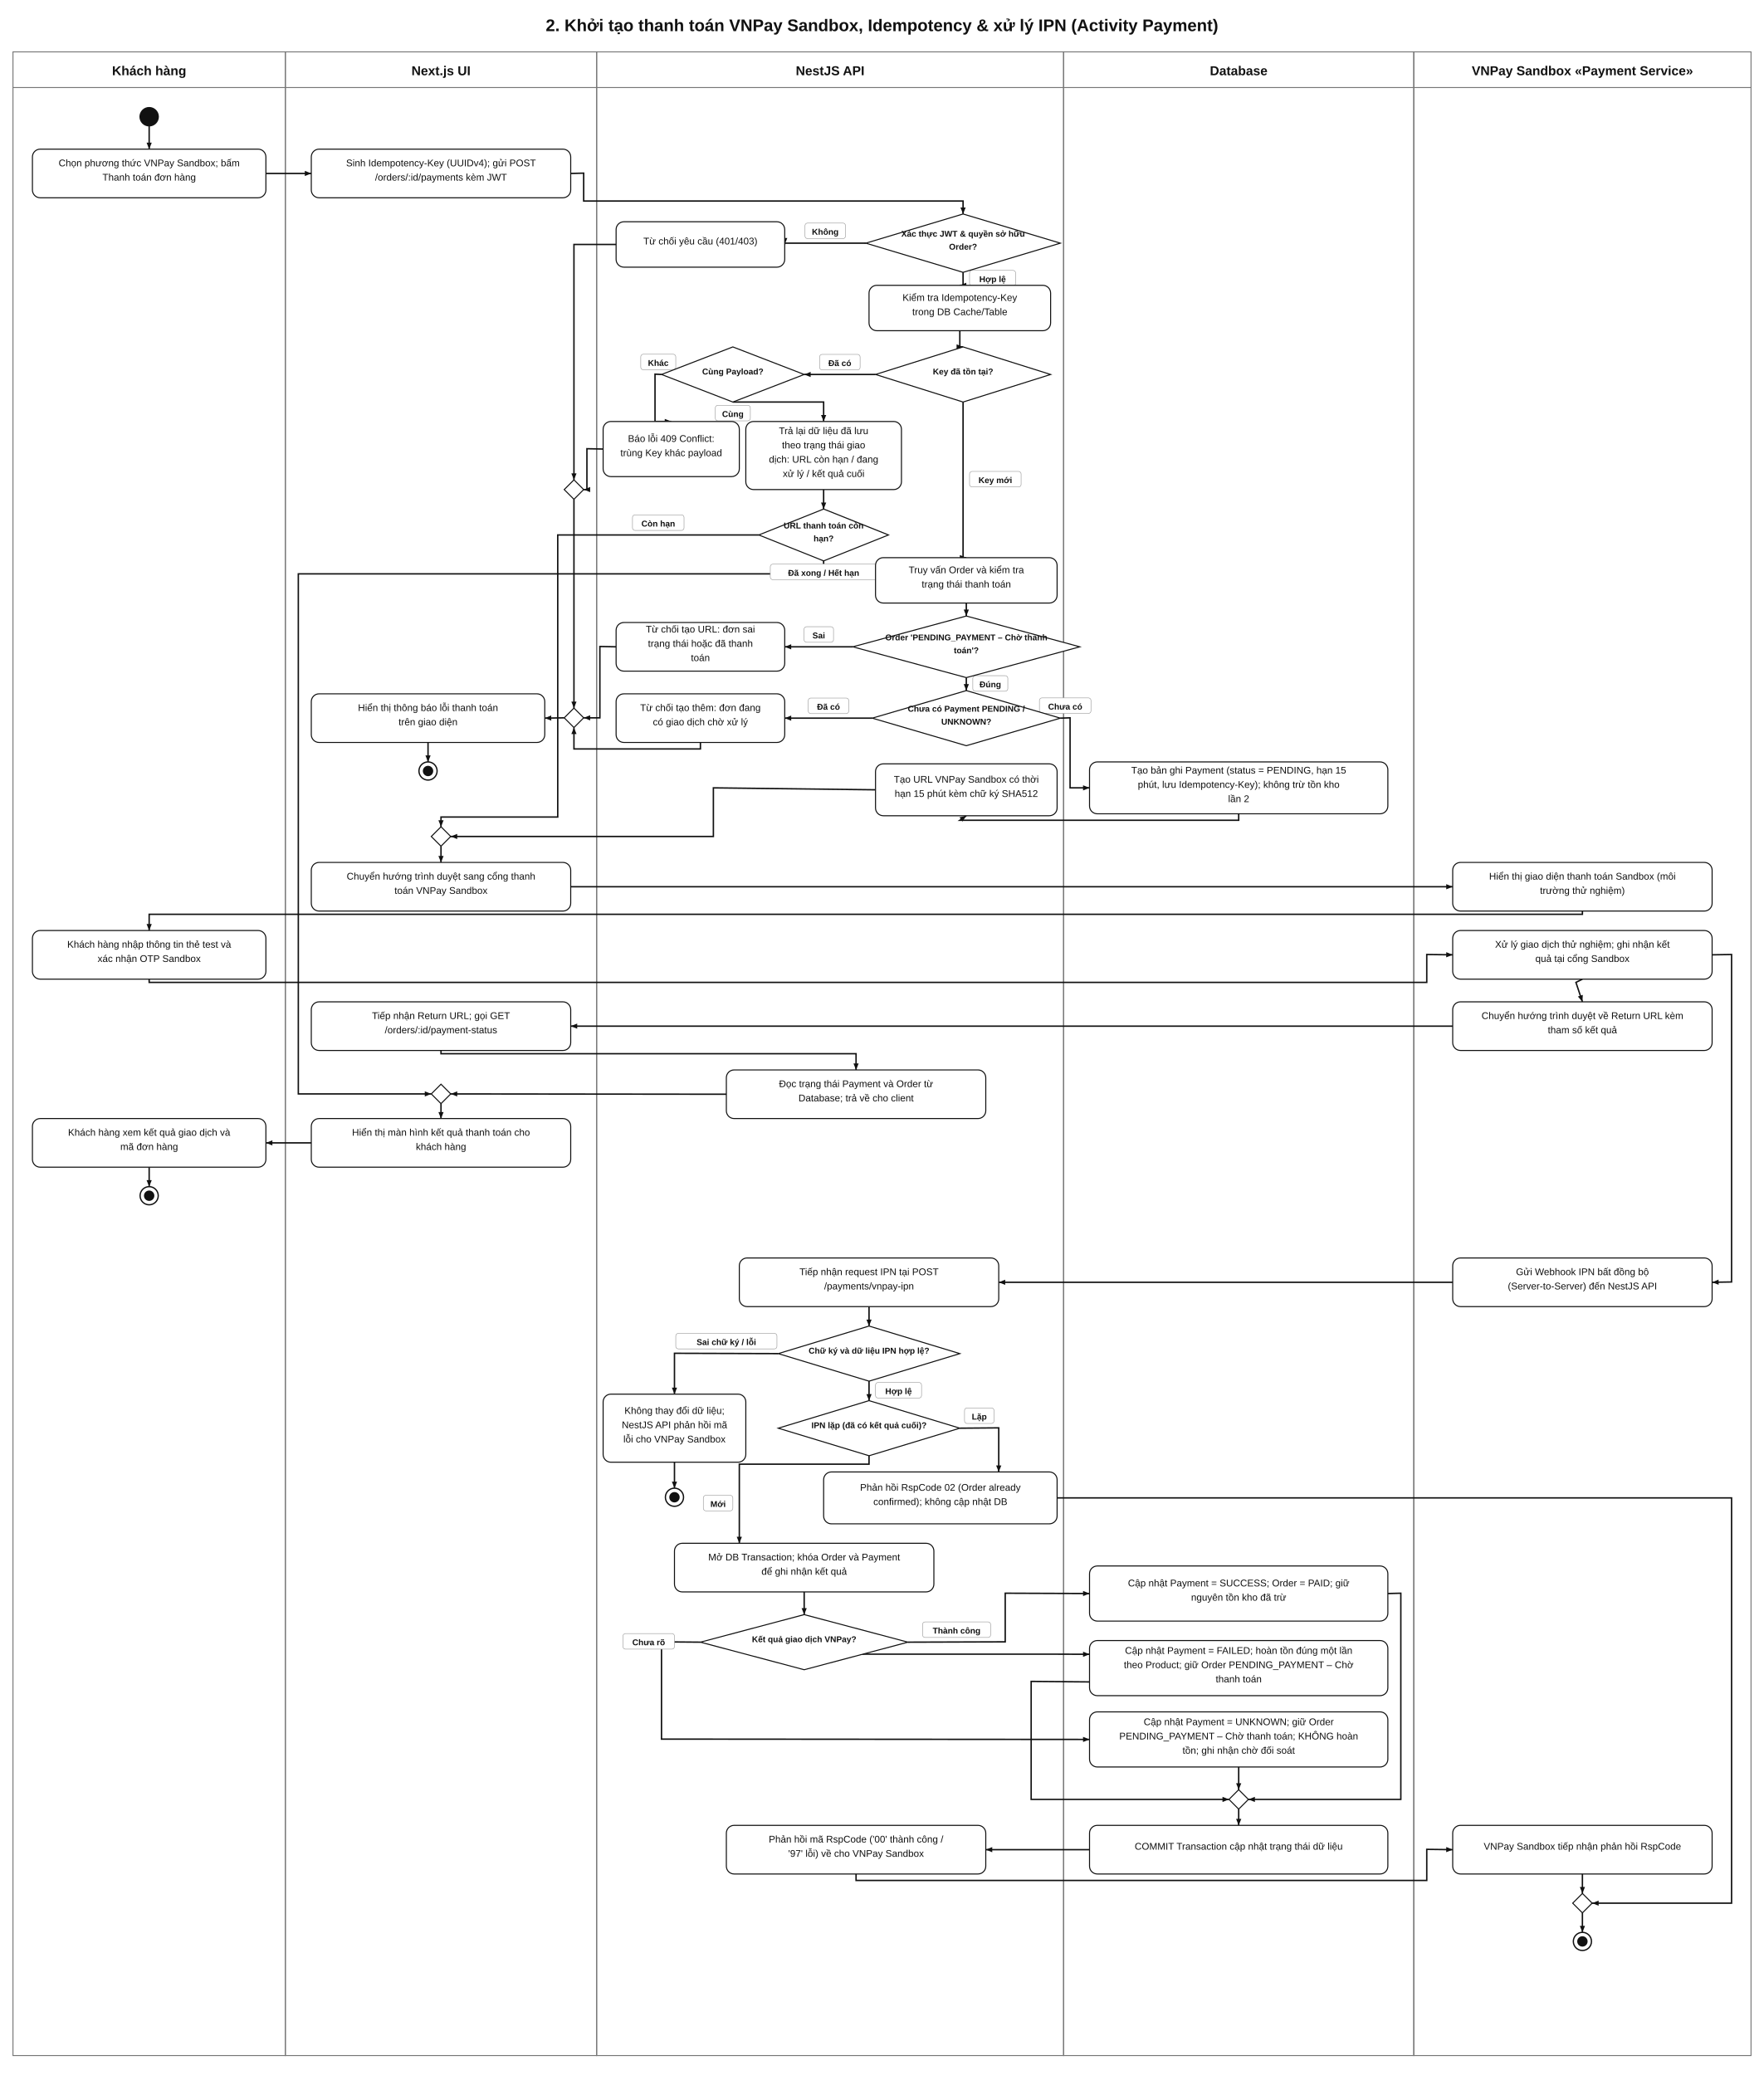
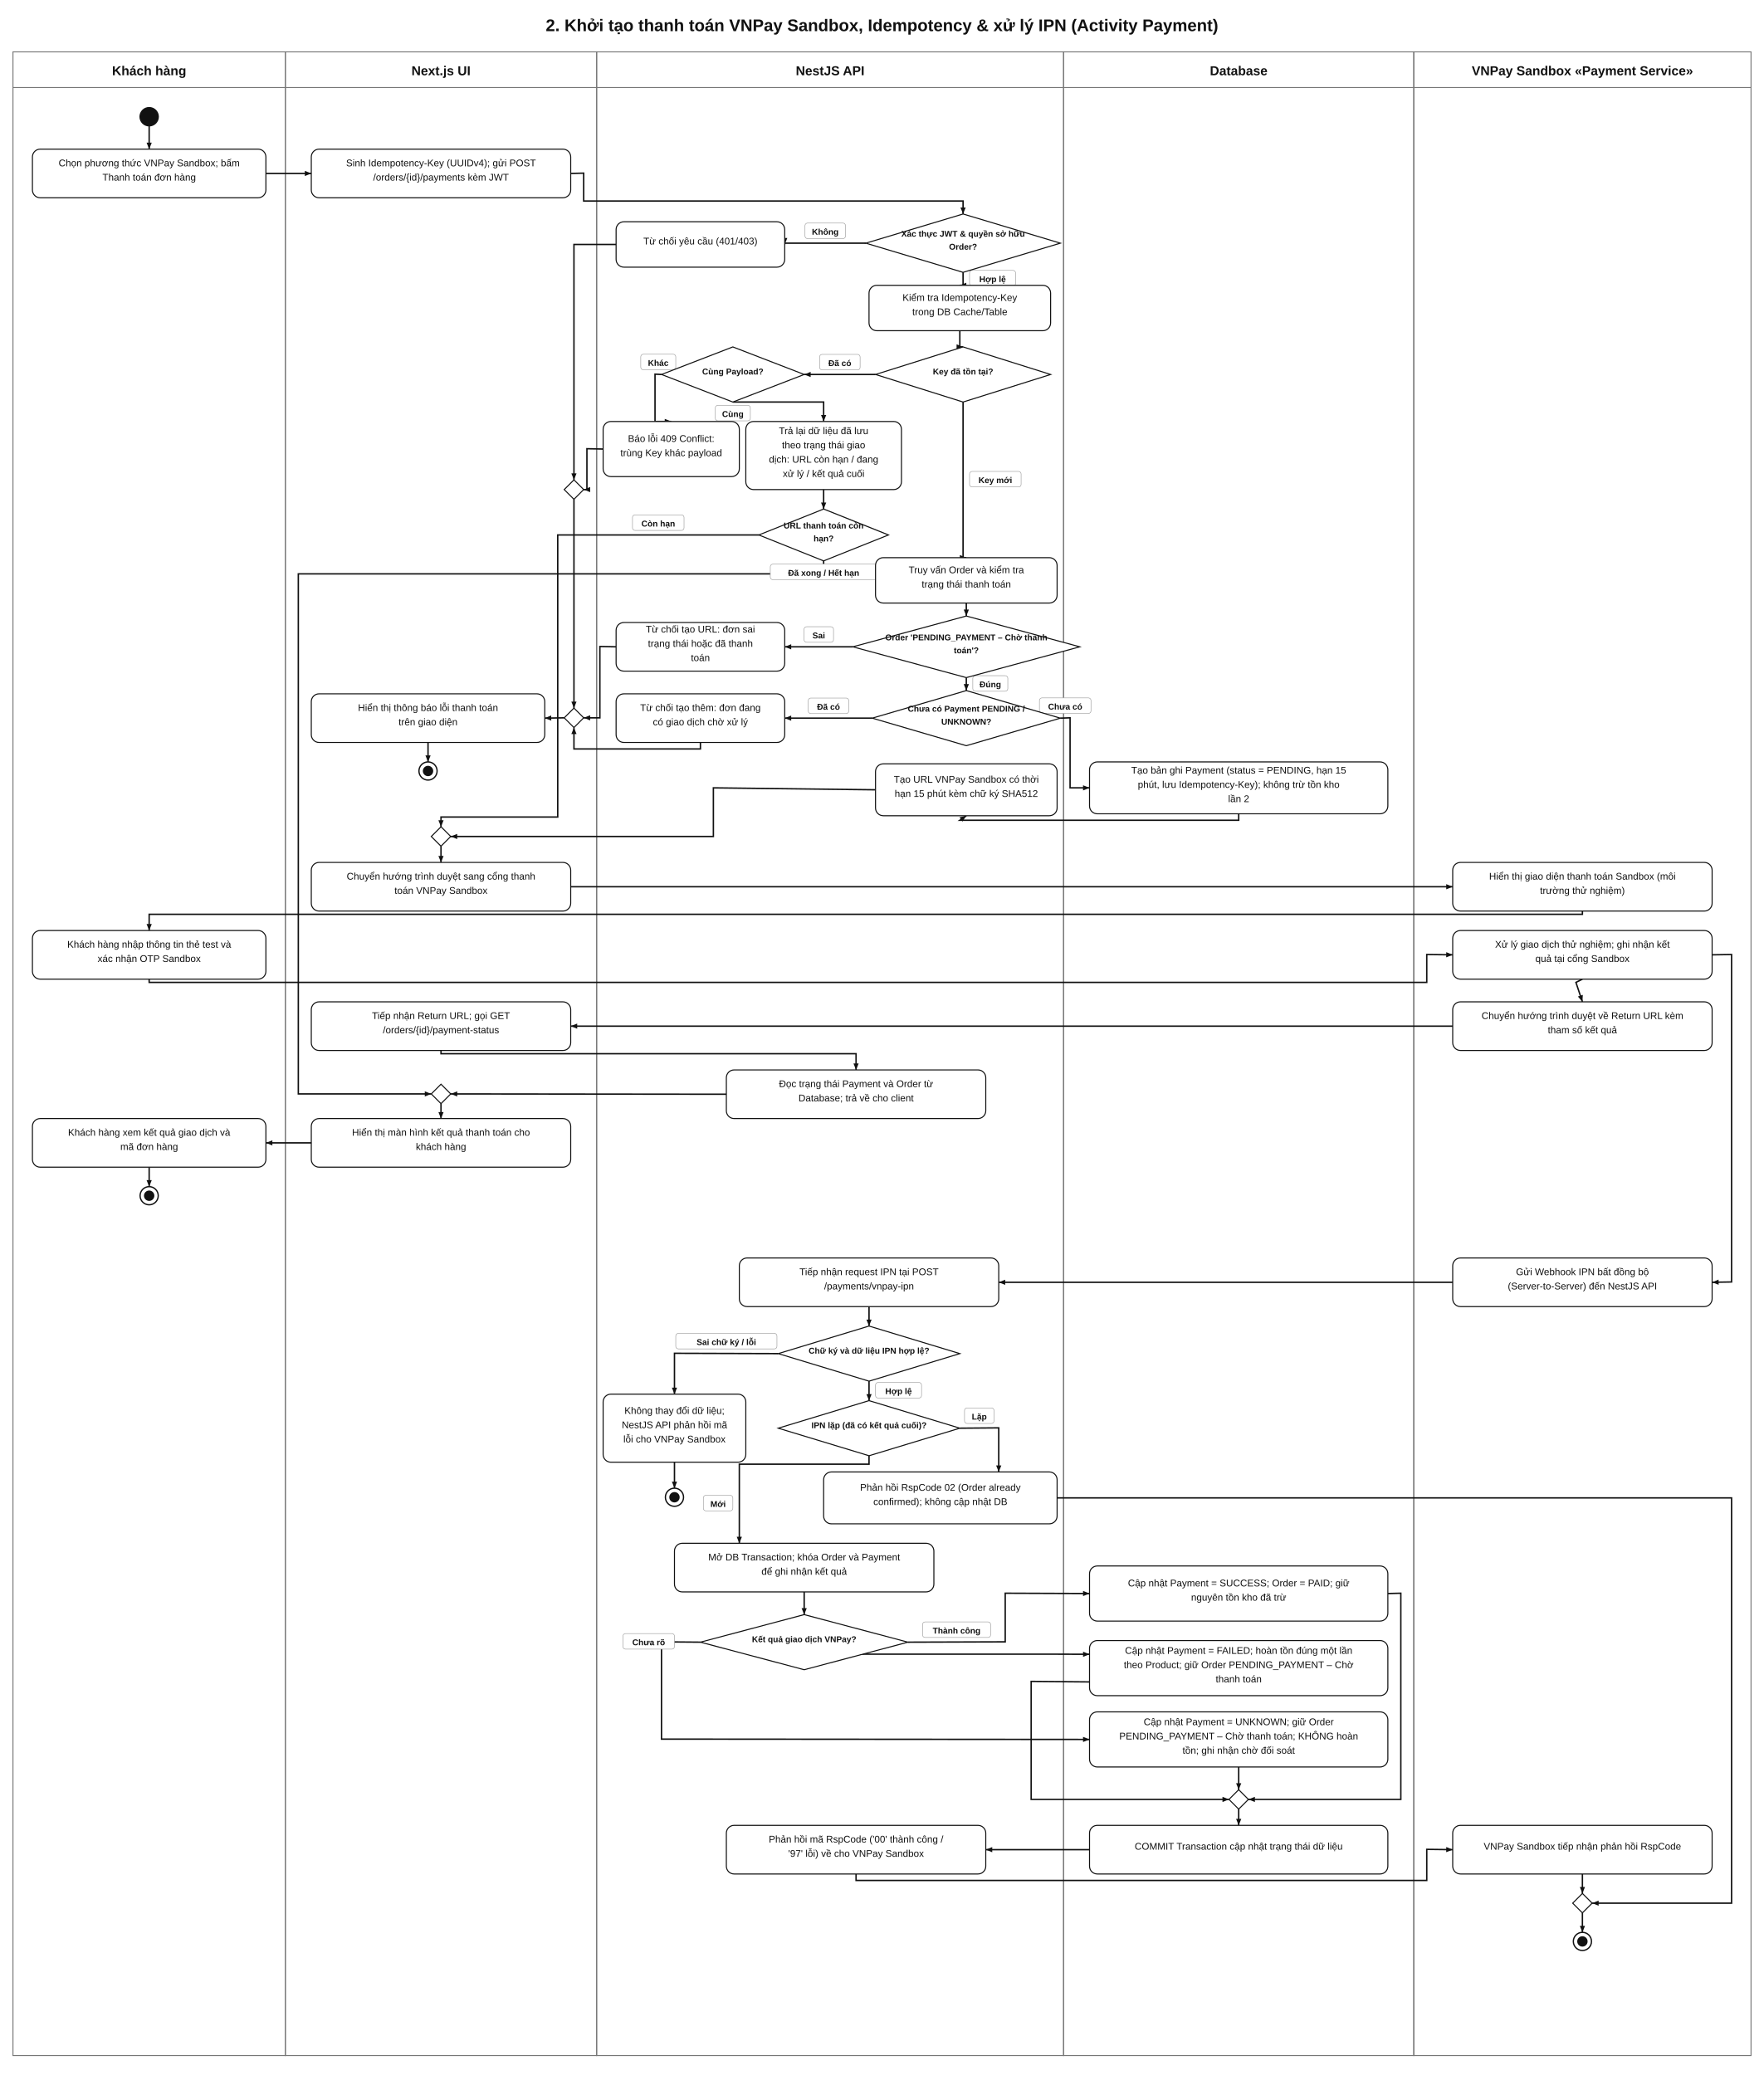
<svg xmlns="http://www.w3.org/2000/svg" width="2720" height="3200" viewBox="0 0 2720 3200" style="background:#ffffff;color-scheme:light">
  <defs>
    <marker id="arr" markerWidth="12" markerHeight="10" refX="11" refY="5" orient="auto" markerUnits="userSpaceOnUse">
      <path d="M1,1 L11,5 L1,9 Z" fill="#111111" />
    </marker>
  </defs>
  <rect width="2720" height="3200" fill="#ffffff" />
  <text x="1360.0" y="48" fill="#111111" font-family="Arial" font-size="26" font-weight="700" text-anchor="middle">2. Khởi tạo thanh toán VNPay Sandbox, Idempotency &amp; xử lý IPN (Activity Payment)</text>
  <rect x="20" y="80" width="420" height="3090" fill="none" stroke="#777777" stroke-width="1.5" />
  <line x1="20" y1="135" x2="440" y2="135" stroke="#777777" stroke-width="1.5" />
  <text x="230.0" y="116" fill="#111111" font-family="Arial" font-size="20" font-weight="700" text-anchor="middle">Khách hàng</text>
  <rect x="440" y="80" width="480" height="3090" fill="none" stroke="#777777" stroke-width="1.5" />
  <line x1="440" y1="135" x2="920" y2="135" stroke="#777777" stroke-width="1.5" />
  <text x="680.0" y="116" fill="#111111" font-family="Arial" font-size="20" font-weight="700" text-anchor="middle">Next.js UI</text>
  <rect x="920" y="80" width="720" height="3090" fill="none" stroke="#777777" stroke-width="1.5" />
  <line x1="920" y1="135" x2="1640" y2="135" stroke="#777777" stroke-width="1.5" />
  <text x="1280.0" y="116" fill="#111111" font-family="Arial" font-size="20" font-weight="700" text-anchor="middle">NestJS API</text>
  <rect x="1640" y="80" width="540" height="3090" fill="none" stroke="#777777" stroke-width="1.5" />
  <line x1="1640" y1="135" x2="2180" y2="135" stroke="#777777" stroke-width="1.5" />
  <text x="1910.0" y="116" fill="#111111" font-family="Arial" font-size="20" font-weight="700" text-anchor="middle">Database</text>
  <rect x="2180" y="80" width="520" height="3090" fill="none" stroke="#777777" stroke-width="1.5" />
  <line x1="2180" y1="135" x2="2700" y2="135" stroke="#777777" stroke-width="1.5" />
  <text x="2440.0" y="116" fill="#111111" font-family="Arial" font-size="20" font-weight="700" text-anchor="middle">VNPay Sandbox «Payment Service»</text>
  <polyline points="230.0,194.0 230.0,230.0" stroke="#111111" stroke-width="2.2" fill="none" marker-end="url(#arr)" />
  <polyline points="410.0,267.5 480.0,267.5" stroke="#111111" stroke-width="2.2" fill="none" marker-end="url(#arr)" />
  <polyline points="880.0,267.5 900.0,267.0 900.0,310.0 1485.0,310.0 1485.0,330.0" stroke="#111111" stroke-width="2.2" fill="none" marker-end="url(#arr)" />
  <polyline points="1485.0,420.0 1485.0,440.0 1480.0,440.0" stroke="#111111" stroke-width="2.2" fill="none" marker-end="url(#arr)" />
  <rect x="1495.0" y="417.0" width="71.0" height="24" fill="#ffffff" stroke="#999999" stroke-width="0.8" rx="4" />
  <text x="1530.5" y="435.0" fill="#111111" font-family="Arial" font-size="13" font-weight="600" text-anchor="middle">Hợp lệ</text>
  <polyline points="1335.0,375.0 1210.0,375.0 1210.0,377.0" stroke="#111111" stroke-width="2.2" fill="none" marker-end="url(#arr)" />
  <rect x="1241.25" y="344.0" width="62.5" height="24" fill="#ffffff" stroke="#999999" stroke-width="0.8" rx="4" />
  <text x="1272.5" y="362.0" fill="#111111" font-family="Arial" font-size="13" font-weight="600" text-anchor="middle">Không</text>
  <polyline points="950.0,377.0 885.0,377.0 885.0,740.0" stroke="#111111" stroke-width="2.2" fill="none" marker-end="url(#arr)" />
  <polyline points="1480.0,510.0 1480.0,535.0 1485.0,535.0" stroke="#111111" stroke-width="2.2" fill="none" marker-end="url(#arr)" />
  <polyline points="1350.0,577.5 1240.0,577.5" stroke="#111111" stroke-width="2.2" fill="none" marker-end="url(#arr)" />
  <rect x="1263.75" y="546.5" width="62.5" height="24" fill="#ffffff" stroke="#999999" stroke-width="0.8" rx="4" />
  <text x="1295.0" y="564.5" fill="#111111" font-family="Arial" font-size="13" font-weight="600" text-anchor="middle">Đã có</text>
  <polyline points="1020.0,577.5 1010.0,577.0 1010.0,650.0 1035.0,650.0" stroke="#111111" stroke-width="2.2" fill="none" marker-end="url(#arr)" />
  <rect x="988.0" y="546.25" width="54.0" height="24" fill="#ffffff" stroke="#999999" stroke-width="0.8" rx="4" />
  <text x="1015.0" y="564.25" fill="#111111" font-family="Arial" font-size="13" font-weight="600" text-anchor="middle">Khác</text>
  <polyline points="930.0,692.5 905.0,692.0 905.0,755.0 900.0,755.0" stroke="#111111" stroke-width="2.2" fill="none" marker-end="url(#arr)" />
  <polyline points="885.0,770.0 885.0,1092.0" stroke="#111111" stroke-width="2.2" fill="none" marker-end="url(#arr)" />
  <polyline points="1130.0,620.0 1130.0,620.0 1270.0,620.0 1270.0,650.0 1270.0,650.0" stroke="#111111" stroke-width="2.2" fill="none" marker-end="url(#arr)" />
  <rect x="1103.0" y="625.0" width="54.0" height="24" fill="#ffffff" stroke="#999999" stroke-width="0.8" rx="4" />
  <text x="1130.0" y="643.0" fill="#111111" font-family="Arial" font-size="13" font-weight="600" text-anchor="middle">Cùng</text>
  <polyline points="1270.0,755.0 1270.0,785.0" stroke="#111111" stroke-width="2.2" fill="none" marker-end="url(#arr)" />
  <polyline points="1170.0,825.0 860.0,825.0 860.0,1260.0 680.0,1260.0 680.0,1275.0" stroke="#111111" stroke-width="2.2" fill="none" marker-end="url(#arr)" />
  <rect x="975.25" y="794.0" width="79.5" height="24" fill="#ffffff" stroke="#999999" stroke-width="0.8" rx="4" />
  <text x="1015.0" y="812.0" fill="#111111" font-family="Arial" font-size="13" font-weight="600" text-anchor="middle">Còn hạn</text>
  <polyline points="1270.0,865.0 1270.0,865.0 1270.0,885.0 460.0,885.0 460.0,1687.0 665.0,1687.0" stroke="#111111" stroke-width="2.2" fill="none" marker-end="url(#arr)" />
  <rect x="1187.75" y="870.0" width="164.5" height="24" fill="#ffffff" stroke="#999999" stroke-width="0.8" rx="4" />
  <text x="1270.0" y="888.0" fill="#111111" font-family="Arial" font-size="13" font-weight="600" text-anchor="middle">Đã xong / Hết hạn</text>
  <polyline points="1485.0,620.0 1485.0,860.0 1490.0,860.0" stroke="#111111" stroke-width="2.2" fill="none" marker-end="url(#arr)" />
  <rect x="1495.0" y="727.0" width="79.5" height="24" fill="#ffffff" stroke="#999999" stroke-width="0.8" rx="4" />
  <text x="1534.75" y="745.0" fill="#111111" font-family="Arial" font-size="13" font-weight="600" text-anchor="middle">Key mới</text>
  <polyline points="1490.0,930.0 1490.0,950.0" stroke="#111111" stroke-width="2.2" fill="none" marker-end="url(#arr)" />
  <polyline points="1490.0,1045.0 1490.0,1065.0" stroke="#111111" stroke-width="2.2" fill="none" marker-end="url(#arr)" />
  <rect x="1500.0" y="1042.0" width="54.0" height="24" fill="#ffffff" stroke="#999999" stroke-width="0.8" rx="4" />
  <text x="1527.0" y="1060.0" fill="#111111" font-family="Arial" font-size="13" font-weight="600" text-anchor="middle">Đúng</text>
  <polyline points="1315.0,997.5 1210.0,997.5" stroke="#111111" stroke-width="2.2" fill="none" marker-end="url(#arr)" />
  <rect x="1239.75" y="966.5" width="45.5" height="24" fill="#ffffff" stroke="#999999" stroke-width="0.8" rx="4" />
  <text x="1262.5" y="984.5" fill="#111111" font-family="Arial" font-size="13" font-weight="600" text-anchor="middle">Sai</text>
  <polyline points="950.0,997.5 925.0,997.0 925.0,1107.0 900.0,1107.0" stroke="#111111" stroke-width="2.2" fill="none" marker-end="url(#arr)" />
  <polyline points="1635.0,1107.5 1650.0,1107.0 1650.0,1215.0 1680.0,1215.0" stroke="#111111" stroke-width="2.2" fill="none" marker-end="url(#arr)" />
  <rect x="1602.75" y="1076.25" width="79.5" height="24" fill="#ffffff" stroke="#999999" stroke-width="0.8" rx="4" />
  <text x="1642.5" y="1094.25" fill="#111111" font-family="Arial" font-size="13" font-weight="600" text-anchor="middle">Chưa có</text>
  <polyline points="1345.0,1107.5 1210.0,1107.5" stroke="#111111" stroke-width="2.2" fill="none" marker-end="url(#arr)" />
  <rect x="1246.25" y="1076.5" width="62.5" height="24" fill="#ffffff" stroke="#999999" stroke-width="0.8" rx="4" />
  <text x="1277.5" y="1094.5" fill="#111111" font-family="Arial" font-size="13" font-weight="600" text-anchor="middle">Đã có</text>
  <polyline points="1080.0,1145.0 1080.0,1155.0 885.0,1155.0 885.0,1122.0" stroke="#111111" stroke-width="2.2" fill="none" marker-end="url(#arr)" />
  <polyline points="870.0,1107.0 840.0,1107.5" stroke="#111111" stroke-width="2.2" fill="none" marker-end="url(#arr)" />
  <polyline points="660.0,1145.0 660.0,1175.0" stroke="#111111" stroke-width="2.2" fill="none" marker-end="url(#arr)" />
  <polyline points="1910.0,1255.0 1910.0,1265.0 1480.0,1265.0 1490.0,1258.0" stroke="#111111" stroke-width="2.2" fill="none" marker-end="url(#arr)" />
  <polyline points="1350.0,1218.0 1100.0,1215.0 1100.0,1290.0 695.0,1290.0" stroke="#111111" stroke-width="2.2" fill="none" marker-end="url(#arr)" />
  <polyline points="680.0,1305.0 680.0,1330.0" stroke="#111111" stroke-width="2.2" fill="none" marker-end="url(#arr)" />
  <polyline points="880.0,1367.5 2240.0,1367.5" stroke="#111111" stroke-width="2.2" fill="none" marker-end="url(#arr)" />
  <polyline points="2440.0,1405.0 2440.0,1410.0 230.0,1410.0 230.0,1435.0" stroke="#111111" stroke-width="2.2" fill="none" marker-end="url(#arr)" />
  <polyline points="230.0,1510.0 230.0,1515.0 2200.0,1515.0 2200.0,1472.0 2240.0,1472.5" stroke="#111111" stroke-width="2.2" fill="none" marker-end="url(#arr)" />
  <polyline points="2440.0,1510.0 2430.0,1515.0 2440.0,1545.0" stroke="#111111" stroke-width="2.2" fill="none" marker-end="url(#arr)" />
  <polyline points="2240.0,1582.5 880.0,1582.5" stroke="#111111" stroke-width="2.2" fill="none" marker-end="url(#arr)" />
  <polyline points="680.0,1620.0 680.0,1625.0 1320.0,1625.0 1320.0,1650.0" stroke="#111111" stroke-width="2.2" fill="none" marker-end="url(#arr)" />
  <polyline points="1120.0,1687.5 695.0,1687.0" stroke="#111111" stroke-width="2.2" fill="none" marker-end="url(#arr)" />
  <polyline points="680.0,1702.0 680.0,1725.0" stroke="#111111" stroke-width="2.2" fill="none" marker-end="url(#arr)" />
  <polyline points="480.0,1762.5 410.0,1762.5" stroke="#111111" stroke-width="2.2" fill="none" marker-end="url(#arr)" />
  <polyline points="230.0,1800.0 230.0,1830.0" stroke="#111111" stroke-width="2.2" fill="none" marker-end="url(#arr)" />
  <polyline points="2640.0,1472.5 2670.0,1472.0 2670.0,1977.0 2640.0,1977.5" stroke="#111111" stroke-width="2.2" fill="none" marker-end="url(#arr)" />
  <polyline points="2240.0,1977.5 1540.0,1977.5" stroke="#111111" stroke-width="2.2" fill="none" marker-end="url(#arr)" />
  <polyline points="1340.0,2015.0 1340.0,2045.0" stroke="#111111" stroke-width="2.2" fill="none" marker-end="url(#arr)" />
  <polyline points="1340.0,2130.0 1340.0,2160.0" stroke="#111111" stroke-width="2.2" fill="none" marker-end="url(#arr)" />
  <rect x="1350.0" y="2132.0" width="71.0" height="24" fill="#ffffff" stroke="#999999" stroke-width="0.8" rx="4" />
  <text x="1385.5" y="2150.0" fill="#111111" font-family="Arial" font-size="13" font-weight="600" text-anchor="middle">Hợp lệ</text>
  <polyline points="1200.0,2087.5 1040.0,2087.0 1040.0,2150.0" stroke="#111111" stroke-width="2.2" fill="none" marker-end="url(#arr)" />
  <rect x="1042.0" y="2056.25" width="156.0" height="24" fill="#ffffff" stroke="#999999" stroke-width="0.8" rx="4" />
  <text x="1120.0" y="2074.25" fill="#111111" font-family="Arial" font-size="13" font-weight="600" text-anchor="middle">Sai chữ ký / lỗi</text>
  <polyline points="1040.0,2255.0 1040.0,2295.0" stroke="#111111" stroke-width="2.2" fill="none" marker-end="url(#arr)" />
  <polyline points="1480.0,2202.5 1540.0,2202.0 1540.0,2270.0" stroke="#111111" stroke-width="2.2" fill="none" marker-end="url(#arr)" />
  <rect x="1487.25" y="2171.25" width="45.5" height="24" fill="#ffffff" stroke="#999999" stroke-width="0.8" rx="4" />
  <text x="1510.0" y="2189.25" fill="#111111" font-family="Arial" font-size="13" font-weight="600" text-anchor="middle">Lặp</text>
  <polyline points="1630.0,2310.0 2670.0,2310.0 2670.0,2935.0 2455.0,2935.0" stroke="#111111" stroke-width="2.2" fill="none" marker-end="url(#arr)" />
  <polyline points="1340.0,2245.0 1340.0,2258.0 1140.0,2258.0 1140.0,2380.0" stroke="#111111" stroke-width="2.2" fill="none" marker-end="url(#arr)" />
  <rect x="1084.5" y="2306.0" width="45.5" height="24" fill="#ffffff" stroke="#999999" stroke-width="0.8" rx="4" />
  <text x="1107.25" y="2324.0" fill="#111111" font-family="Arial" font-size="13" font-weight="600" text-anchor="middle">Mới</text>
  <polyline points="1240.0,2455.0 1240.0,2490.0" stroke="#111111" stroke-width="2.2" fill="none" marker-end="url(#arr)" />
  <polyline points="1400.0,2532.5 1550.0,2532.0 1550.0,2457.0 1680.0,2457.5" stroke="#111111" stroke-width="2.2" fill="none" marker-end="url(#arr)" />
  <rect x="1422.5" y="2501.25" width="105.0" height="24" fill="#ffffff" stroke="#999999" stroke-width="0.8" rx="4" />
  <text x="1475.0" y="2519.25" fill="#111111" font-family="Arial" font-size="13" font-weight="600" text-anchor="middle">Thành công</text>
  <polyline points="1240.0,2575.0 1240.0,2551.0 1630.0,2551.0 1680.0,2551.2" stroke="#111111" stroke-width="2.2" fill="none" marker-end="url(#arr)" />
  <rect x="1196.0" y="2532.0" width="88.0" height="24" fill="#ffffff" stroke="#999999" stroke-width="0.8" rx="4" />
  <text x="1240.0" y="2550.0" fill="#111111" font-family="Arial" font-size="13" font-weight="600" text-anchor="middle">Thất bại</text>
  <polyline points="1080.0,2532.5 1020.0,2532.0 1020.0,2682.0 1680.0,2682.5" stroke="#111111" stroke-width="2.2" fill="none" marker-end="url(#arr)" />
  <rect x="960.5" y="2519.25" width="79.5" height="24" fill="#ffffff" stroke="#999999" stroke-width="0.8" rx="4" />
  <text x="1000.25" y="2537.25" fill="#111111" font-family="Arial" font-size="13" font-weight="600" text-anchor="middle">Chưa rõ</text>
  <polyline points="2140.0,2457.5 2160.0,2457.0 2160.0,2775.0 1925.0,2775.0" stroke="#111111" stroke-width="2.2" fill="none" marker-end="url(#arr)" />
  <polyline points="1680.0,2593.8 1590.0,2593.0 1590.0,2775.0 1895.0,2775.0" stroke="#111111" stroke-width="2.2" fill="none" marker-end="url(#arr)" />
  <polyline points="1910.0,2725.0 1910.0,2760.0" stroke="#111111" stroke-width="2.2" fill="none" marker-end="url(#arr)" />
  <polyline points="1910.0,2790.0 1910.0,2815.0" stroke="#111111" stroke-width="2.2" fill="none" marker-end="url(#arr)" />
  <polyline points="1680.0,2852.5 1520.0,2852.5" stroke="#111111" stroke-width="2.2" fill="none" marker-end="url(#arr)" />
  <polyline points="1320.0,2890.0 1320.0,2900.0 2200.0,2900.0 2200.0,2852.0 2240.0,2852.5" stroke="#111111" stroke-width="2.2" fill="none" marker-end="url(#arr)" />
  <polyline points="2440.0,2890.0 2440.0,2900.0 2440.0,2920.0" stroke="#111111" stroke-width="2.2" fill="none" marker-end="url(#arr)" />
  <polyline points="2440.0,2950.0 2440.0,2980.0" stroke="#111111" stroke-width="2.2" fill="none" marker-end="url(#arr)" />
  <circle cx="230.0" cy="180.0" r="14" fill="#111111" stroke="#111111" stroke-width="2" />
  <rect x="50" y="230" width="360" height="75" rx="12" fill="#ffffff" stroke="#111111" stroke-width="1.6" />
  <text x="230.0" y="256.5" fill="#111111" font-family="Arial" font-size="15" font-weight="400" text-anchor="middle">Chọn phương thức VNPay Sandbox; bấm</text>
  <text x="230.0" y="278.5" fill="#111111" font-family="Arial" font-size="15" font-weight="400" text-anchor="middle">Thanh toán đơn hàng</text>
  <rect x="480" y="230" width="400" height="75" rx="12" fill="#ffffff" stroke="#111111" stroke-width="1.6" />
  <text x="680.0" y="256.5" fill="#111111" font-family="Arial" font-size="15" font-weight="400" text-anchor="middle">Sinh Idempotency-Key (UUIDv4); gửi POST</text>
-   <text x="680.0" y="278.5" fill="#111111" font-family="Arial" font-size="15" font-weight="400" text-anchor="middle">/orders/:id/payments kèm JWT</text>
+   <text x="680.0" y="278.5" fill="#111111" font-family="Arial" font-size="15" font-weight="400" text-anchor="middle">/orders/{id}/payments kèm JWT</text>
  <polygon points="1485.0,330 1635,375.0 1485.0,420 1335,375.0" fill="#ffffff" stroke="#111111" stroke-width="1.6" />
  <text x="1485.0" y="365.0" fill="#111111" font-family="Arial" font-size="13" font-weight="600" text-anchor="middle">Xác thực JWT &amp; quyền sở hữu</text>
  <text x="1485.0" y="385.0" fill="#111111" font-family="Arial" font-size="13" font-weight="600" text-anchor="middle">Order?</text>
  <rect x="950" y="342" width="260" height="70" rx="12" fill="#ffffff" stroke="#111111" stroke-width="1.6" />
  <text x="1080.0" y="377.0" fill="#111111" font-family="Arial" font-size="15" font-weight="400" text-anchor="middle">Từ chối yêu cầu (401/403)</text>
  <rect x="1340" y="440" width="280" height="70" rx="12" fill="#ffffff" stroke="#111111" stroke-width="1.6" />
  <text x="1480.0" y="464.0" fill="#111111" font-family="Arial" font-size="15" font-weight="400" text-anchor="middle">Kiểm tra Idempotency-Key</text>
  <text x="1480.0" y="486.0" fill="#111111" font-family="Arial" font-size="15" font-weight="400" text-anchor="middle">trong DB Cache/Table</text>
  <polygon points="1485.0,535 1620,577.5 1485.0,620 1350,577.5" fill="#ffffff" stroke="#111111" stroke-width="1.6" />
  <text x="1485.0" y="577.5" fill="#111111" font-family="Arial" font-size="13" font-weight="600" text-anchor="middle">Key đã tồn tại?</text>
  <polygon points="1130.0,535 1240,577.5 1130.0,620 1020,577.5" fill="#ffffff" stroke="#111111" stroke-width="1.6" />
  <text x="1130.0" y="577.5" fill="#111111" font-family="Arial" font-size="13" font-weight="600" text-anchor="middle">Cùng Payload?</text>
  <rect x="930" y="650" width="210" height="85" rx="12" fill="#ffffff" stroke="#111111" stroke-width="1.6" />
  <text x="1035.0" y="681.5" fill="#111111" font-family="Arial" font-size="15" font-weight="400" text-anchor="middle">Báo lỗi 409 Conflict:</text>
  <text x="1035.0" y="703.5" fill="#111111" font-family="Arial" font-size="15" font-weight="400" text-anchor="middle">trùng Key khác payload</text>
  <rect x="1150" y="650" width="240" height="105" rx="12" fill="#ffffff" stroke="#111111" stroke-width="1.6" />
  <text x="1270.0" y="669.5" fill="#111111" font-family="Arial" font-size="15" font-weight="400" text-anchor="middle">Trả lại dữ liệu đã lưu</text>
  <text x="1270.0" y="691.5" fill="#111111" font-family="Arial" font-size="15" font-weight="400" text-anchor="middle">theo trạng thái giao</text>
  <text x="1270.0" y="713.5" fill="#111111" font-family="Arial" font-size="15" font-weight="400" text-anchor="middle">dịch: URL còn hạn / đang</text>
  <text x="1270.0" y="735.5" fill="#111111" font-family="Arial" font-size="15" font-weight="400" text-anchor="middle">xử lý / kết quả cuối</text>
  <polygon points="1270.0,785 1370,825.0 1270.0,865 1170,825.0" fill="#ffffff" stroke="#111111" stroke-width="1.6" />
  <text x="1270.0" y="815.0" fill="#111111" font-family="Arial" font-size="13" font-weight="600" text-anchor="middle">URL thanh toán còn</text>
  <text x="1270.0" y="835.0" fill="#111111" font-family="Arial" font-size="13" font-weight="600" text-anchor="middle">hạn?</text>
  <rect x="1350" y="860" width="280" height="70" rx="12" fill="#ffffff" stroke="#111111" stroke-width="1.6" />
  <text x="1490.0" y="884.0" fill="#111111" font-family="Arial" font-size="15" font-weight="400" text-anchor="middle">Truy vấn Order và kiểm tra</text>
  <text x="1490.0" y="906.0" fill="#111111" font-family="Arial" font-size="15" font-weight="400" text-anchor="middle">trạng thái thanh toán</text>
  <polygon points="1490.0,950 1665,997.5 1490.0,1045 1315,997.5" fill="#ffffff" stroke="#111111" stroke-width="1.6" />
  <text x="1490.0" y="987.5" fill="#111111" font-family="Arial" font-size="13" font-weight="600" text-anchor="middle">Order 'PENDING_PAYMENT – Chờ thanh</text>
  <text x="1490.0" y="1007.5" fill="#111111" font-family="Arial" font-size="13" font-weight="600" text-anchor="middle">toán'?</text>
  <rect x="950" y="960" width="260" height="75" rx="12" fill="#ffffff" stroke="#111111" stroke-width="1.6" />
  <text x="1080.0" y="975.5" fill="#111111" font-family="Arial" font-size="15" font-weight="400" text-anchor="middle">Từ chối tạo URL: đơn sai</text>
  <text x="1080.0" y="997.5" fill="#111111" font-family="Arial" font-size="15" font-weight="400" text-anchor="middle">trạng thái hoặc đã thanh</text>
  <text x="1080.0" y="1019.5" fill="#111111" font-family="Arial" font-size="15" font-weight="400" text-anchor="middle">toán</text>
  <polygon points="1490.0,1065 1635,1107.5 1490.0,1150 1345,1107.5" fill="#ffffff" stroke="#111111" stroke-width="1.6" />
  <text x="1490.0" y="1097.5" fill="#111111" font-family="Arial" font-size="13" font-weight="600" text-anchor="middle">Chưa có Payment PENDING /</text>
  <text x="1490.0" y="1117.5" fill="#111111" font-family="Arial" font-size="13" font-weight="600" text-anchor="middle">UNKNOWN?</text>
  <rect x="950" y="1070" width="260" height="75" rx="12" fill="#ffffff" stroke="#111111" stroke-width="1.6" />
  <text x="1080.0" y="1096.5" fill="#111111" font-family="Arial" font-size="15" font-weight="400" text-anchor="middle">Từ chối tạo thêm: đơn đang</text>
  <text x="1080.0" y="1118.5" fill="#111111" font-family="Arial" font-size="15" font-weight="400" text-anchor="middle">có giao dịch chờ xử lý</text>
  <rect x="1680" y="1175" width="460" height="80" rx="12" fill="#ffffff" stroke="#111111" stroke-width="1.6" />
  <text x="1910.0" y="1193.0" fill="#111111" font-family="Arial" font-size="15" font-weight="400" text-anchor="middle">Tạo bản ghi Payment (status = PENDING, hạn 15</text>
  <text x="1910.0" y="1215.0" fill="#111111" font-family="Arial" font-size="15" font-weight="400" text-anchor="middle">phút, lưu Idempotency-Key); không trừ tồn kho</text>
  <text x="1910.0" y="1237.0" fill="#111111" font-family="Arial" font-size="15" font-weight="400" text-anchor="middle">lần 2</text>
  <rect x="1350" y="1178" width="280" height="80" rx="12" fill="#ffffff" stroke="#111111" stroke-width="1.6" />
  <text x="1490.0" y="1207.0" fill="#111111" font-family="Arial" font-size="15" font-weight="400" text-anchor="middle">Tạo URL VNPay Sandbox có thời</text>
  <text x="1490.0" y="1229.0" fill="#111111" font-family="Arial" font-size="15" font-weight="400" text-anchor="middle">hạn 15 phút kèm chữ ký SHA512</text>
  <polygon points="885.0,740 900,755.0 885.0,770 870,755.0" fill="#ffffff" stroke="#111111" stroke-width="1.6" />
  <polygon points="885.0,1092 900,1107.0 885.0,1122 870,1107.0" fill="#ffffff" stroke="#111111" stroke-width="1.6" />
  <rect x="480" y="1070" width="360" height="75" rx="12" fill="#ffffff" stroke="#111111" stroke-width="1.6" />
  <text x="660.0" y="1096.5" fill="#111111" font-family="Arial" font-size="15" font-weight="400" text-anchor="middle">Hiển thị thông báo lỗi thanh toán</text>
  <text x="660.0" y="1118.5" fill="#111111" font-family="Arial" font-size="15" font-weight="400" text-anchor="middle">trên giao diện</text>
  <circle cx="660.0" cy="1189.0" r="14" fill="#ffffff" stroke="#111111" stroke-width="2" />
  <circle cx="660.0" cy="1189.0" r="8" fill="#111111" />
  <polygon points="680.0,1275 695,1290.0 680.0,1305 665,1290.0" fill="#ffffff" stroke="#111111" stroke-width="1.6" />
  <rect x="480" y="1330" width="400" height="75" rx="12" fill="#ffffff" stroke="#111111" stroke-width="1.6" />
  <text x="680.0" y="1356.5" fill="#111111" font-family="Arial" font-size="15" font-weight="400" text-anchor="middle">Chuyển hướng trình duyệt sang cổng thanh</text>
  <text x="680.0" y="1378.5" fill="#111111" font-family="Arial" font-size="15" font-weight="400" text-anchor="middle">toán VNPay Sandbox</text>
  <rect x="2240" y="1330" width="400" height="75" rx="12" fill="#ffffff" stroke="#111111" stroke-width="1.6" />
  <text x="2440.0" y="1356.5" fill="#111111" font-family="Arial" font-size="15" font-weight="400" text-anchor="middle">Hiển thị giao diện thanh toán Sandbox (môi</text>
  <text x="2440.0" y="1378.5" fill="#111111" font-family="Arial" font-size="15" font-weight="400" text-anchor="middle">trường thử nghiệm)</text>
  <rect x="50" y="1435" width="360" height="75" rx="12" fill="#ffffff" stroke="#111111" stroke-width="1.6" />
  <text x="230.0" y="1461.5" fill="#111111" font-family="Arial" font-size="15" font-weight="400" text-anchor="middle">Khách hàng nhập thông tin thẻ test và</text>
  <text x="230.0" y="1483.5" fill="#111111" font-family="Arial" font-size="15" font-weight="400" text-anchor="middle">xác nhận OTP Sandbox</text>
  <rect x="2240" y="1435" width="400" height="75" rx="12" fill="#ffffff" stroke="#111111" stroke-width="1.6" />
  <text x="2440.0" y="1461.5" fill="#111111" font-family="Arial" font-size="15" font-weight="400" text-anchor="middle">Xử lý giao dịch thử nghiệm; ghi nhận kết</text>
  <text x="2440.0" y="1483.5" fill="#111111" font-family="Arial" font-size="15" font-weight="400" text-anchor="middle">quả tại cổng Sandbox</text>
  <rect x="2240" y="1545" width="400" height="75" rx="12" fill="#ffffff" stroke="#111111" stroke-width="1.6" />
  <text x="2440.0" y="1571.5" fill="#111111" font-family="Arial" font-size="15" font-weight="400" text-anchor="middle">Chuyển hướng trình duyệt về Return URL kèm</text>
  <text x="2440.0" y="1593.5" fill="#111111" font-family="Arial" font-size="15" font-weight="400" text-anchor="middle">tham số kết quả</text>
  <rect x="480" y="1545" width="400" height="75" rx="12" fill="#ffffff" stroke="#111111" stroke-width="1.6" />
  <text x="680.0" y="1571.5" fill="#111111" font-family="Arial" font-size="15" font-weight="400" text-anchor="middle">Tiếp nhận Return URL; gọi GET</text>
-   <text x="680.0" y="1593.5" fill="#111111" font-family="Arial" font-size="15" font-weight="400" text-anchor="middle">/orders/:id/payment-status</text>
+   <text x="680.0" y="1593.5" fill="#111111" font-family="Arial" font-size="15" font-weight="400" text-anchor="middle">/orders/{id}/payment-status</text>
  <rect x="1120" y="1650" width="400" height="75" rx="12" fill="#ffffff" stroke="#111111" stroke-width="1.6" />
  <text x="1320.0" y="1676.5" fill="#111111" font-family="Arial" font-size="15" font-weight="400" text-anchor="middle">Đọc trạng thái Payment và Order từ</text>
  <text x="1320.0" y="1698.5" fill="#111111" font-family="Arial" font-size="15" font-weight="400" text-anchor="middle">Database; trả về cho client</text>
  <polygon points="680.0,1672 695,1687.0 680.0,1702 665,1687.0" fill="#ffffff" stroke="#111111" stroke-width="1.6" />
  <rect x="480" y="1725" width="400" height="75" rx="12" fill="#ffffff" stroke="#111111" stroke-width="1.6" />
  <text x="680.0" y="1751.5" fill="#111111" font-family="Arial" font-size="15" font-weight="400" text-anchor="middle">Hiển thị màn hình kết quả thanh toán cho</text>
  <text x="680.0" y="1773.5" fill="#111111" font-family="Arial" font-size="15" font-weight="400" text-anchor="middle">khách hàng</text>
  <rect x="50" y="1725" width="360" height="75" rx="12" fill="#ffffff" stroke="#111111" stroke-width="1.6" />
  <text x="230.0" y="1751.5" fill="#111111" font-family="Arial" font-size="15" font-weight="400" text-anchor="middle">Khách hàng xem kết quả giao dịch và</text>
  <text x="230.0" y="1773.5" fill="#111111" font-family="Arial" font-size="15" font-weight="400" text-anchor="middle">mã đơn hàng</text>
  <circle cx="230.0" cy="1844.0" r="14" fill="#ffffff" stroke="#111111" stroke-width="2" />
  <circle cx="230.0" cy="1844.0" r="8" fill="#111111" />
  <rect x="2240" y="1940" width="400" height="75" rx="12" fill="#ffffff" stroke="#111111" stroke-width="1.6" />
  <text x="2440.0" y="1966.5" fill="#111111" font-family="Arial" font-size="15" font-weight="400" text-anchor="middle">Gửi Webhook IPN bất đồng bộ</text>
  <text x="2440.0" y="1988.5" fill="#111111" font-family="Arial" font-size="15" font-weight="400" text-anchor="middle">(Server-to-Server) đến NestJS API</text>
  <rect x="1140" y="1940" width="400" height="75" rx="12" fill="#ffffff" stroke="#111111" stroke-width="1.6" />
  <text x="1340.0" y="1966.5" fill="#111111" font-family="Arial" font-size="15" font-weight="400" text-anchor="middle">Tiếp nhận request IPN tại POST</text>
  <text x="1340.0" y="1988.5" fill="#111111" font-family="Arial" font-size="15" font-weight="400" text-anchor="middle">/payments/vnpay-ipn</text>
  <polygon points="1340.0,2045 1480,2087.5 1340.0,2130 1200,2087.5" fill="#ffffff" stroke="#111111" stroke-width="1.6" />
  <text x="1340.0" y="2087.5" fill="#111111" font-family="Arial" font-size="13" font-weight="600" text-anchor="middle">Chữ ký và dữ liệu IPN hợp lệ?</text>
  <polygon points="1340.0,2160 1480,2202.5 1340.0,2245 1200,2202.5" fill="#ffffff" stroke="#111111" stroke-width="1.6" />
  <text x="1340.0" y="2202.5" fill="#111111" font-family="Arial" font-size="13" font-weight="600" text-anchor="middle">IPN lặp (đã có kết quả cuối)?</text>
  <rect x="1270" y="2270" width="360" height="80" rx="12" fill="#ffffff" stroke="#111111" stroke-width="1.6" />
  <text x="1450.0" y="2299.0" fill="#111111" font-family="Arial" font-size="15" font-weight="400" text-anchor="middle">Phản hồi RspCode 02 (Order already</text>
  <text x="1450.0" y="2321.0" fill="#111111" font-family="Arial" font-size="15" font-weight="400" text-anchor="middle">confirmed); không cập nhật DB</text>
  <rect x="1040" y="2380" width="400" height="75" rx="12" fill="#ffffff" stroke="#111111" stroke-width="1.6" />
  <text x="1240.0" y="2406.5" fill="#111111" font-family="Arial" font-size="15" font-weight="400" text-anchor="middle">Mở DB Transaction; khóa Order và Payment</text>
  <text x="1240.0" y="2428.5" fill="#111111" font-family="Arial" font-size="15" font-weight="400" text-anchor="middle">để ghi nhận kết quả</text>
  <polygon points="1240.0,2490 1400,2532.5 1240.0,2575 1080,2532.5" fill="#ffffff" stroke="#111111" stroke-width="1.6" />
  <text x="1240.0" y="2532.5" fill="#111111" font-family="Arial" font-size="13" font-weight="600" text-anchor="middle">Kết quả giao dịch VNPay?</text>
  <rect x="1680" y="2415" width="460" height="85" rx="12" fill="#ffffff" stroke="#111111" stroke-width="1.6" />
  <text x="1910.0" y="2446.5" fill="#111111" font-family="Arial" font-size="15" font-weight="400" text-anchor="middle">Cập nhật Payment = SUCCESS; Order = PAID; giữ</text>
  <text x="1910.0" y="2468.5" fill="#111111" font-family="Arial" font-size="15" font-weight="400" text-anchor="middle">nguyên tồn kho đã trừ</text>
  <rect x="1680" y="2530" width="460" height="85" rx="12" fill="#ffffff" stroke="#111111" stroke-width="1.6" />
  <text x="1910.0" y="2550.5" fill="#111111" font-family="Arial" font-size="15" font-weight="400" text-anchor="middle">Cập nhật Payment = FAILED; hoàn tồn đúng một lần</text>
  <text x="1910.0" y="2572.5" fill="#111111" font-family="Arial" font-size="15" font-weight="400" text-anchor="middle">theo Product; giữ Order PENDING_PAYMENT – Chờ</text>
  <text x="1910.0" y="2594.5" fill="#111111" font-family="Arial" font-size="15" font-weight="400" text-anchor="middle">thanh toán</text>
  <rect x="930" y="2150" width="220" height="105" rx="12" fill="#ffffff" stroke="#111111" stroke-width="1.6" />
  <text x="1040.0" y="2180.5" fill="#111111" font-family="Arial" font-size="15" font-weight="400" text-anchor="middle">Không thay đổi dữ liệu;</text>
  <text x="1040.0" y="2202.5" fill="#111111" font-family="Arial" font-size="15" font-weight="400" text-anchor="middle">NestJS API phản hồi mã</text>
  <text x="1040.0" y="2224.5" fill="#111111" font-family="Arial" font-size="15" font-weight="400" text-anchor="middle">lỗi cho VNPay Sandbox</text>
  <circle cx="1040.0" cy="2309.0" r="14" fill="#ffffff" stroke="#111111" stroke-width="2" />
  <circle cx="1040.0" cy="2309.0" r="8" fill="#111111" />
  <rect x="1680" y="2640" width="460" height="85" rx="12" fill="#ffffff" stroke="#111111" stroke-width="1.6" />
  <text x="1910.0" y="2660.5" fill="#111111" font-family="Arial" font-size="15" font-weight="400" text-anchor="middle">Cập nhật Payment = UNKNOWN; giữ Order</text>
  <text x="1910.0" y="2682.5" fill="#111111" font-family="Arial" font-size="15" font-weight="400" text-anchor="middle">PENDING_PAYMENT – Chờ thanh toán; KHÔNG hoàn</text>
  <text x="1910.0" y="2704.5" fill="#111111" font-family="Arial" font-size="15" font-weight="400" text-anchor="middle">tồn; ghi nhận chờ đối soát</text>
  <polygon points="1910.0,2760 1925,2775.0 1910.0,2790 1895,2775.0" fill="#ffffff" stroke="#111111" stroke-width="1.6" />
  <rect x="1680" y="2815" width="460" height="75" rx="12" fill="#ffffff" stroke="#111111" stroke-width="1.6" />
  <text x="1910.0" y="2852.5" fill="#111111" font-family="Arial" font-size="15" font-weight="400" text-anchor="middle">COMMIT Transaction cập nhật trạng thái dữ liệu</text>
  <rect x="1120" y="2815" width="400" height="75" rx="12" fill="#ffffff" stroke="#111111" stroke-width="1.6" />
  <text x="1320.0" y="2841.5" fill="#111111" font-family="Arial" font-size="15" font-weight="400" text-anchor="middle">Phản hồi mã RspCode ('00' thành công /</text>
  <text x="1320.0" y="2863.5" fill="#111111" font-family="Arial" font-size="15" font-weight="400" text-anchor="middle">'97' lỗi) về cho VNPay Sandbox</text>
  <rect x="2240" y="2815" width="400" height="75" rx="12" fill="#ffffff" stroke="#111111" stroke-width="1.6" />
  <text x="2440.0" y="2852.5" fill="#111111" font-family="Arial" font-size="15" font-weight="400" text-anchor="middle">VNPay Sandbox tiếp nhận phản hồi RspCode</text>
  <polygon points="2440.0,2920 2455,2935.0 2440.0,2950 2425,2935.0" fill="#ffffff" stroke="#111111" stroke-width="1.6" />
  <circle cx="2440.0" cy="2994.0" r="14" fill="#ffffff" stroke="#111111" stroke-width="2" />
  <circle cx="2440.0" cy="2994.0" r="8" fill="#111111" />
</svg>
